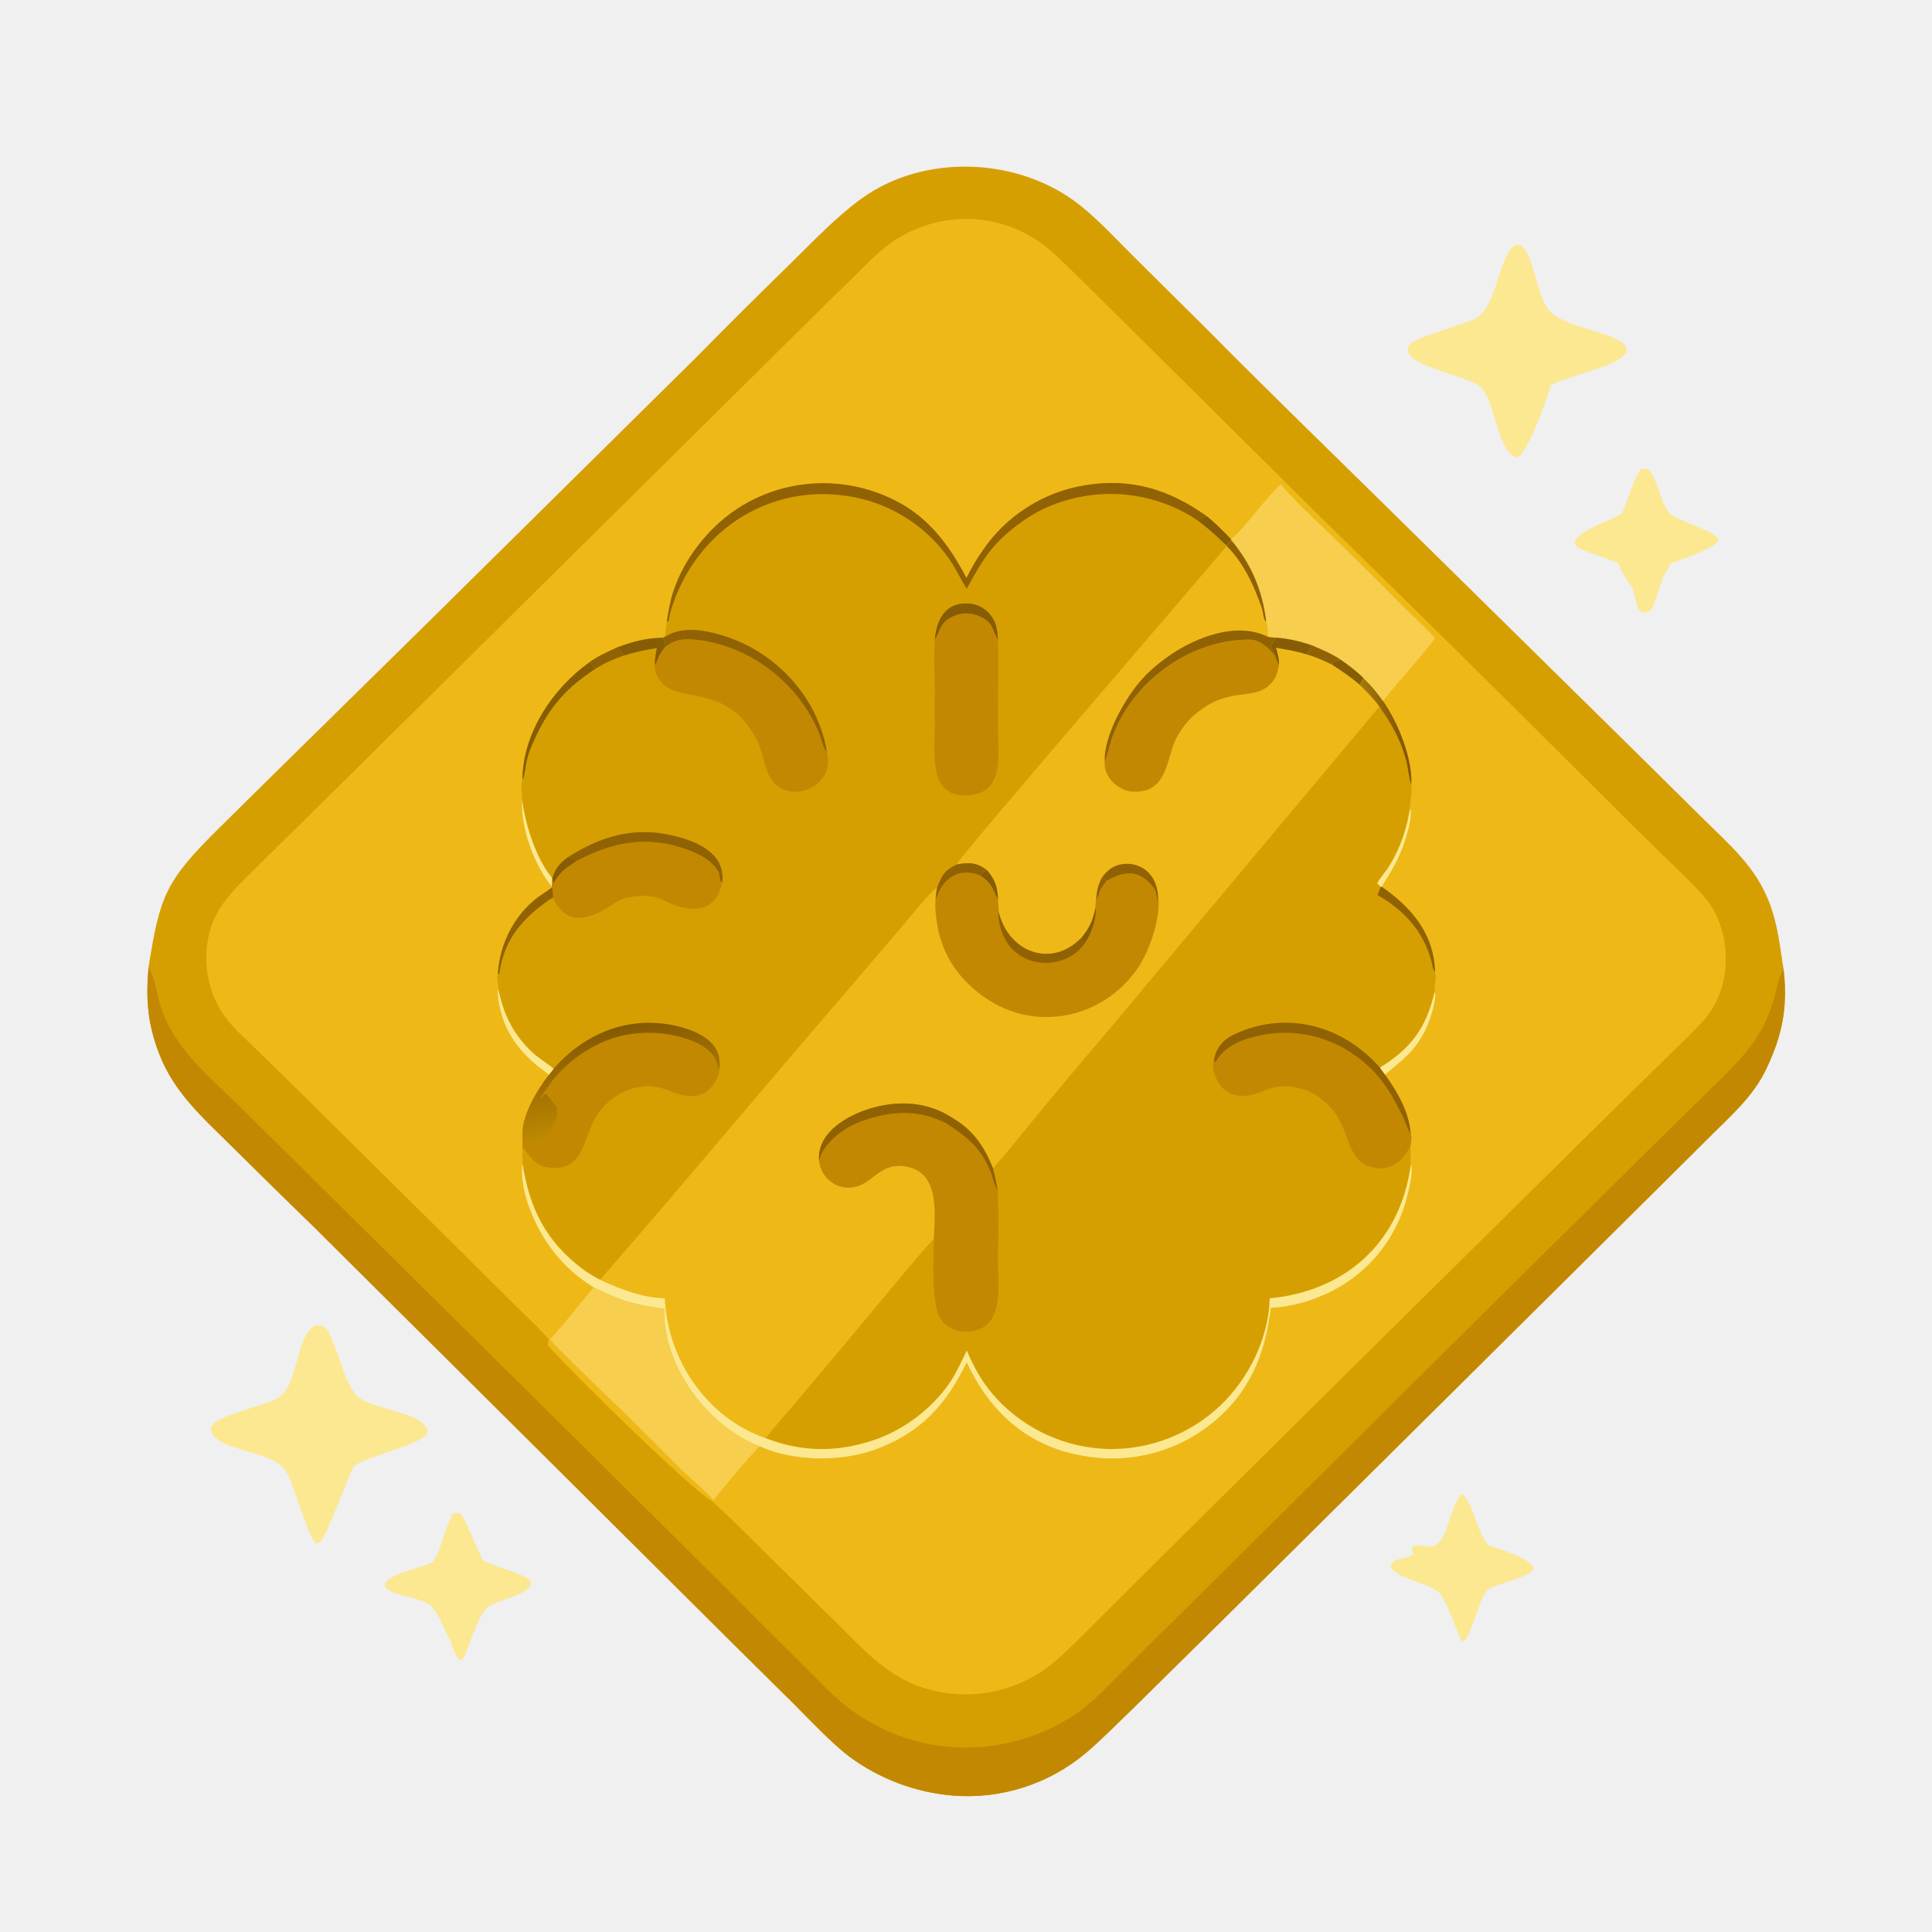
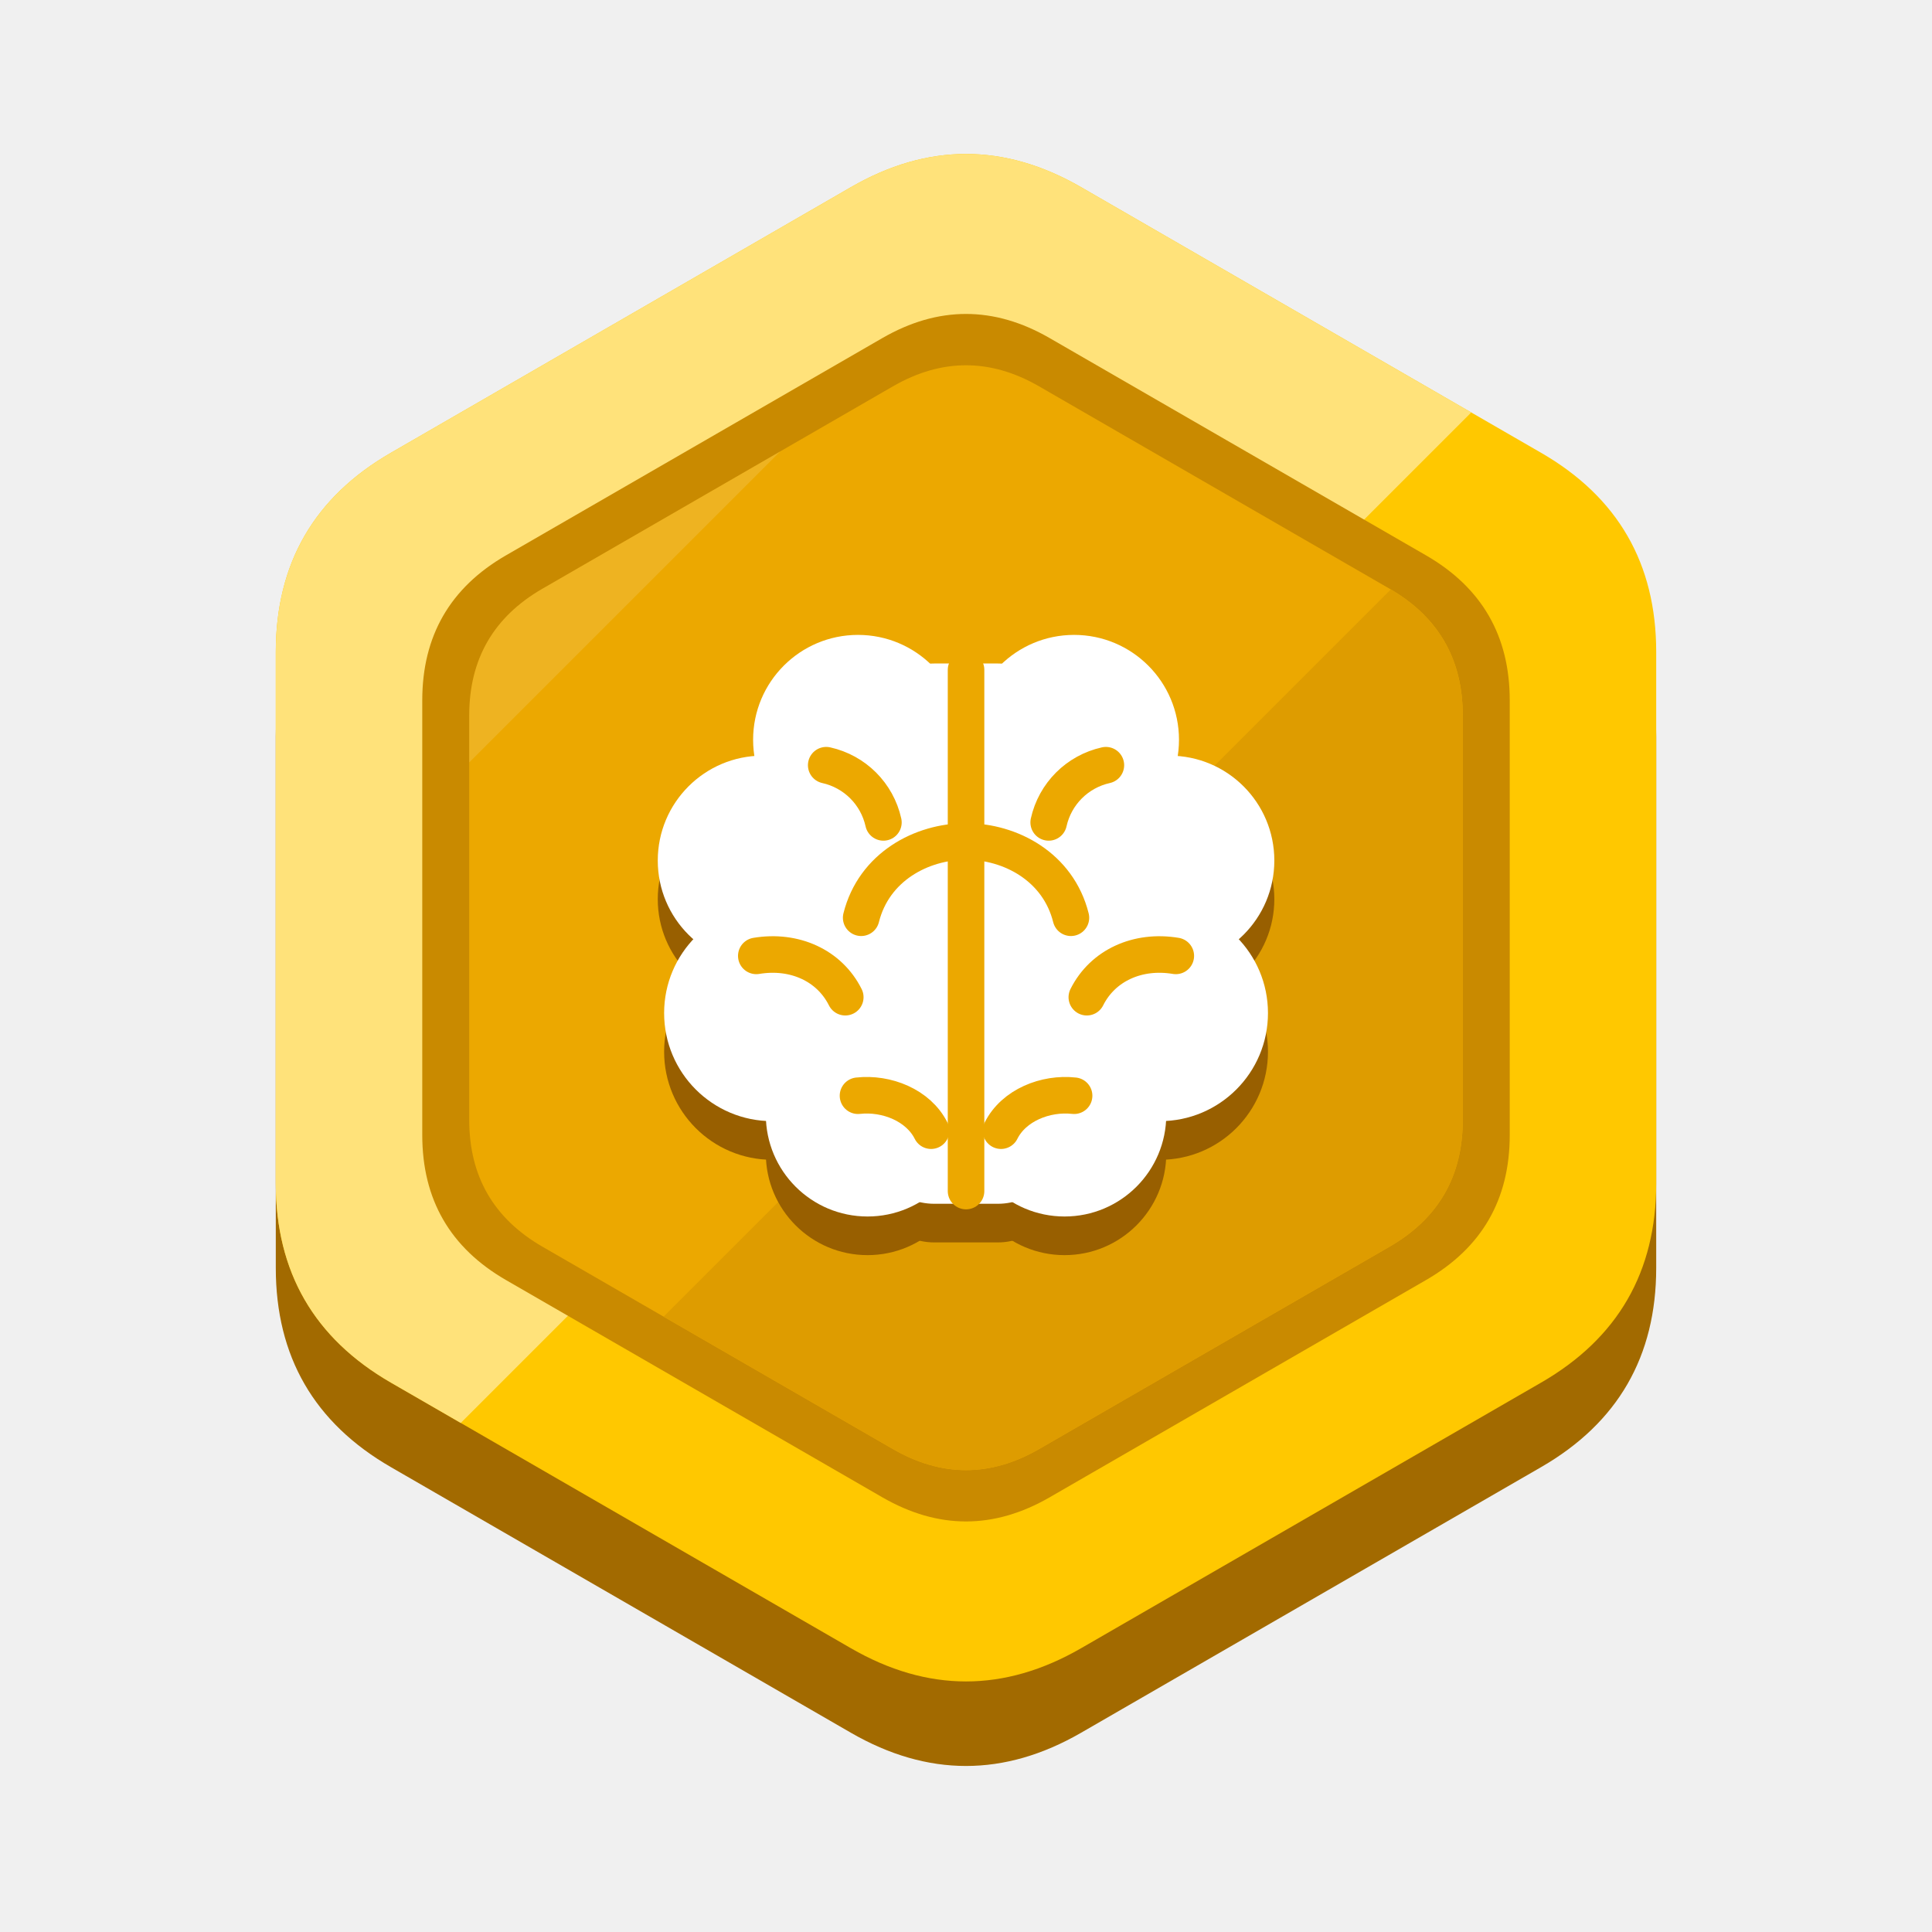
- <svg xmlns="http://www.w3.org/2000/svg" width="1024" height="1024" viewBox="0 0 1024 1024">
-   <path fill="#D69F01" d="M78.728 512.656C84.678 475.283 87.579 467.293 114.66 440.341L139.088 416.207L228.881 327.874L368.907 189.503C385.606 172.548 402.477 155.763 419.517 139.15C430.894 127.945 443.528 114.762 456.388 105.404C489.91 81.012 540.377 83.219 572.562 108.896C582.248 116.626 591.705 126.858 600.578 135.693L638.918 173.722C669.055 204.211 700.905 235.139 731.522 265.237L861.805 393.495L902.506 433.717C916.906 448.003 930.907 459.626 938.108 479.243C942.372 490.855 943.361 501.36 945.28 513.437C946.098 519.714 946.295 526.057 945.871 532.373C944.948 545.032 941.563 555.107 936.179 566.511C929.381 580.909 917.98 590.767 906.83 601.903L871.286 637.208L768.015 739.683L645.687 860.978L600.068 905.977C592.658 913.157 583.553 922.279 575.885 928.822C556.235 945.526 530.763 953.753 505.055 951.7C485.108 950.028 466.024 942.822 449.951 930.893C441.244 924.302 429.03 911.442 421.023 903.38L389.447 872.131L278.73 761.979L166.641 650.593C152.017 636.403 137.477 622.127 123.023 607.764C107.446 592.293 92.186 579.155 84.17 558.019C78.165 542.187 77.255 529.187 78.728 512.656Z" />
-   <path fill="#C38802" d="M78.728 512.656C81.434 516.935 82.634 523.75 83.837 528.786C89.681 553.254 109.049 568.824 126.378 585.777L167.763 626.671L289.242 746.869L387.312 844.186C399.839 856.938 412.489 869.568 425.262 882.074C431.895 888.644 439.715 897.082 446.745 902.876C458.38 912.338 471.895 919.217 486.393 923.055C513.432 929.858 542.068 925.571 565.929 911.147C578.362 903.79 589.271 891.472 599.553 881.285L636.896 844.315L793.237 689.098L880.932 602.445L905.692 578.109C922.119 562.075 935.202 550.098 940.88 526.979C941.844 523.053 943.14 517.209 945.13 513.812C945.18 513.687 945.23 513.562 945.28 513.437C946.098 519.714 946.295 526.057 945.871 532.373C944.948 545.032 941.563 555.107 936.179 566.511C929.381 580.909 917.98 590.767 906.83 601.903L871.286 637.208L768.015 739.683L645.687 860.978L600.068 905.977C592.658 913.157 583.553 922.279 575.885 928.822C556.235 945.526 530.763 953.753 505.055 951.7C485.108 950.028 466.024 942.822 449.951 930.893C441.244 924.302 429.03 911.442 421.023 903.38L389.447 872.131L278.73 761.979L166.641 650.593C152.017 636.403 137.477 622.127 123.023 607.764C107.446 592.293 92.186 579.155 84.17 558.019C78.165 542.187 77.255 529.187 78.728 512.656Z" />
-   <path fill="#EEB917" d="M290.936 709.916C287.185 705.648 283.137 701.606 279.045 697.665C268.098 687.122 257.461 676.292 246.668 665.593L159.033 578.864L134.071 554.432C128.543 548.994 122.469 543.821 118.183 537.366C111.792 527.654 108.729 516.13 109.454 504.527C110.829 483.019 122.027 473.576 136.35 459.309C145.208 450.49 154.114 441.721 163.068 433.001L245.91 351.046L378.766 219.534L425.471 173.275C432.941 165.778 440.418 158.496 448.002 151.124C454.472 144.835 460.463 138.495 467.34 132.563C481.322 120.648 499.469 114.782 517.78 116.257C530.918 117.404 543.449 122.302 553.882 130.369C559.135 134.492 565.695 141.095 570.504 145.815L595.758 170.734L699.308 273.438C749.949 322.915 800.319 372.667 850.418 422.693C860.851 433.195 871.385 443.596 882.018 453.895C888.823 460.501 896.752 467.951 902.982 474.955C918.345 492.227 918.81 523.129 903.231 540.467C898.074 546.292 892.454 551.603 886.921 557.012L858.629 584.771L748.244 693.769L626.52 814.28L583.528 857.027C576.386 864.107 565.126 875.726 557.809 881.716C542.644 893.966 523.236 899.691 503.851 897.633C473.321 894.299 458.938 875.077 438.628 855.432L386.653 804.227C383.76 801.36 380.666 798.82 377.793 795.912C366.341 789.658 303.046 727.382 290.636 713.36C289.801 712.416 290.528 711.013 290.936 709.916Z" />
-   <path fill="#EEB917" d="M353.442 329.188C354.187 324.554 355.115 319.053 356.501 314.629C362.861 294.332 378.512 275.655 397.275 265.777C416.883 255.428 439.798 253.288 460.984 259.826C486.757 267.92 500.193 283.487 512.26 306.348C514.779 301.168 517.71 296.198 521.023 291.486C533.549 273.234 552.966 260.869 574.804 257.239C599.611 253.088 619.888 259.489 639.896 273.804C644.526 277.553 648.307 281.52 652.483 285.742C660.307 279.428 669.95 264.783 678.937 256.551C681.928 261.178 694.706 273.233 699.155 277.522C714.291 291.989 729.197 306.696 743.866 321.637C748.159 325.959 757.419 334.225 760.551 338.375C752.044 349.714 741.743 360.368 733.02 371.559C740.959 382.88 748.741 402.103 748.01 415.783C748.712 420.01 747.224 424.875 747.277 428.526C749.013 431.99 745.818 442.003 744.7 445.543C741.78 454.786 737.448 461.914 732.316 469.984C748.253 481.092 760.066 494.852 760.612 515.309C761.725 518.53 760.133 521.582 760.401 525.592C761.785 529.662 757.632 541.704 755.566 545.876C749.853 557.409 743.339 561.886 734.089 569.608C740.73 578.925 746.823 589.301 747.661 600.993C748.501 602.735 747.811 605.536 747.502 607.524C747.852 610.455 747.408 615.718 747.753 617.123C749.613 620.742 745.755 634.942 744.523 638.8C738.399 658.319 724.736 674.587 706.567 683.99C695.827 689.453 685.558 692.498 673.562 693.26C670.466 718.701 661.878 739.245 641 755.477C623.053 769.355 600.262 775.397 577.797 772.233C546.55 768.13 525.446 750.043 512.381 722.085C501.431 744.687 488.059 759.455 463.749 768.374C445.813 774.955 420.352 774.66 402.853 766.653C400.404 768.024 381.431 791.233 378.109 795.148C374.173 790.385 365.258 783.187 360.374 778.301C346.37 764.051 332.159 750.007 317.744 736.172C309.37 727.977 299.149 718.422 291.321 709.944C297.622 703.432 308.124 689.859 314.587 682.332C297.732 672.017 286.139 656.553 279.765 637.983C277.782 632.204 275.778 622.787 276.929 616.748C277.063 615.652 276.809 609.808 276.856 607.95L277.011 603.405C275.713 592.461 284.524 577.994 290.926 569.685C289.209 568.13 286.654 566.41 284.721 564.857C276.209 558.017 269.19 548.94 266.032 538.387C265.078 535.196 263.124 527.242 264.125 524.16C264.385 521.578 262.795 518.713 263.87 516.374C264.708 499.57 273.658 482.706 287.971 473.592C289.873 472.448 290.879 471.669 292.644 470.296L292.469 469.898C283.128 458.743 275.801 438.585 276.71 423.924C276.885 421.589 275.725 415.637 276.937 413.686C276.749 389.105 292.862 364.915 312.362 351.067C316.065 348.054 323.162 344.975 327.676 342.887C336.283 339.864 342.378 338.216 351.433 337.998L352.394 337.484C352.809 334.953 353.107 331.806 353.442 329.188Z" />
-   <path fill="#D69F01" d="M353.442 329.188C354.187 324.554 355.115 319.053 356.501 314.629C362.861 294.332 378.512 275.655 397.275 265.777C416.883 255.428 439.798 253.288 460.984 259.826C486.757 267.92 500.193 283.487 512.26 306.348C514.779 301.168 517.71 296.198 521.023 291.486C533.549 273.234 552.966 260.869 574.804 257.239C599.611 253.088 619.888 259.489 639.896 273.804C644.526 277.553 648.307 281.52 652.483 285.742L652.514 286.159C651.764 287.837 651.462 288.043 649.768 288.893L650.154 289.414C635.232 307.273 507.774 455.038 506.954 458.241C500.491 461.462 499.337 463.683 496.673 470.548C494.484 471.01 481.448 487.118 478.594 490.469L446.257 528.325C403.387 578.013 361.092 628.975 318.023 678.301C315.62 677.216 310.761 674.117 308.633 672.507C289.131 657.754 280.614 640.23 276.929 616.748C277.063 615.652 276.809 609.808 276.856 607.95L277.011 603.405C275.713 592.461 284.524 577.994 290.926 569.685C289.209 568.13 286.654 566.41 284.721 564.857C276.209 558.017 269.19 548.94 266.032 538.387C265.078 535.196 263.124 527.242 264.125 524.16C264.385 521.578 262.795 518.713 263.87 516.374C264.708 499.57 273.658 482.706 287.971 473.592C289.873 472.448 290.879 471.669 292.644 470.296L292.469 469.898C283.128 458.743 275.801 438.585 276.71 423.924C276.885 421.589 275.725 415.637 276.937 413.686C276.749 389.105 292.862 364.915 312.362 351.067C316.065 348.054 323.162 344.975 327.676 342.887C336.283 339.864 342.378 338.216 351.433 337.998L352.394 337.484C352.809 334.953 353.107 331.806 353.442 329.188Z" />
-   <path fill="#C38802" d="M293.418 566.528C306.957 550.879 325.879 541.191 346.986 542.186C356.504 542.635 370.69 545.8 377.45 553.205C381.063 557.162 381.733 561.605 381.401 566.739C380.801 571.271 378.529 575.303 374.96 578.141C368.277 583.456 359.937 580.151 352.959 577.513C337.822 571.712 320.749 580.917 314.277 594.986C309.029 606.394 307.635 620.803 291.278 618.876C283.331 617.94 281.231 613.089 276.856 607.95L277.011 603.405C275.713 592.461 284.524 577.994 290.926 569.685L293.418 566.528Z" />
+ <svg xmlns="http://www.w3.org/2000/svg" viewBox="0 0 160 160" width="160" height="160">
  <defs>
-     <linearGradient id="gradient_0" gradientUnits="userSpaceOnUse" x1="321.906" y1="545.659" x2="331.419" y2="596.738">
-       <stop offset="0" stop-color="#855903" />
-       <stop offset="1" stop-color="#BF8A02" />
-     </linearGradient>
+     <clipPath id="A-memoire-or-o">
+       <path d="M70.47 15.50Q80.00 10.00 89.53 15.50L127.63 37.50Q137.16 43.00 137.16 54.00L137.16 98.00Q137.16 109.00 127.63 114.50L89.53 136.50Q80.00 142.00 70.47 136.50L32.37 114.50Q22.84 109.00 22.84 98.00L22.84 54.00Q22.84 43.00 32.37 37.50Z" />
+     </clipPath>
+     <clipPath id="A-memoire-or-f">
+       <path d="M73.94 32.00Q80.00 28.50 86.06 32.00L115.07 48.75Q121.14 52.25 121.14 59.25L121.14 92.75Q121.14 99.75 115.07 103.25L86.06 120.00Q80.00 123.50 73.94 120.00L44.93 103.25Q38.86 99.75 38.86 92.75L38.86 59.25Q38.86 52.25 44.93 48.75Z" />
+     </clipPath>
  </defs>
-   <path fill="url(#gradient_0)" d="M293.418 566.528C306.957 550.879 325.879 541.191 346.986 542.186C356.504 542.635 370.69 545.8 377.45 553.205C381.063 557.162 381.733 561.605 381.401 566.739C380.775 565.653 380.23 564.557 379.884 563.316C378.433 558.124 373.698 554.833 369.087 552.609C354.601 546.142 336.541 545.643 321.733 551.391C309.686 556.067 297.106 565.56 290.141 576.567C289.058 578.279 287.083 580.129 286.679 582.072C288.521 581.592 287.077 579.837 289.374 579.97C291.698 581.81 292.512 584.221 295.239 586.849C295.287 588.867 295.472 591.509 294.747 593.405C293.766 595.971 292.338 598.519 290.293 600.472C287.432 603.203 283.579 606.344 279.333 605.986C279.149 606.048 278.964 606.109 278.779 606.17L277.768 605.743L277.011 603.405C275.713 592.461 284.524 577.994 290.926 569.685L293.418 566.528Z" />
-   <path fill="#C38802" d="M352.507 343.031C356.836 339.303 361.781 338.408 367.429 338.907C396.867 341.511 423.16 361.678 434.275 388.89C435.223 391.212 436.521 397.167 438.23 398.352C438.822 399.675 438.677 400.733 438.817 402.213C440.242 417.295 419.167 425.918 409.728 414.292C405.224 408.745 405.067 401.959 402.442 395.275C400.462 390.307 397.631 385.723 394.077 381.728C378.936 364.834 359.184 371.21 350.76 361.938C348.541 359.497 346.797 355.924 346.981 352.578C348.944 349.948 348.495 347.611 352.507 343.031Z" />
-   <path fill="#C38802" d="M305.434 456.417C323.073 446.995 340.742 443.035 360.259 448.976C368.041 451.345 377.339 455.094 381.146 462.832L382.826 463.08C382.905 464.482 382.996 465.677 382.925 467.089C379.511 485.512 364.227 483.615 351.356 476.999C344.501 473.474 332.052 474.406 325.741 478.662C315.876 485.651 301.641 492.519 294.004 477.556C293.699 476.951 293.412 476.338 293.142 475.717L290.87 477.061L287.971 473.592C289.873 472.448 290.879 471.669 292.644 470.296L292.469 469.898L292.582 465.295L292.766 465.41C294.493 460.066 296.684 457.486 301.158 454.237C302.279 454.638 305.13 455.306 305.434 456.417Z" />
-   <path fill="#865C04" d="M301.158 454.237C302.279 454.638 305.13 455.306 305.434 456.417C298.501 461.159 297.806 461.132 293.326 468.056L292.766 465.41C294.493 460.066 296.684 457.486 301.158 454.237Z" />
-   <path fill="#906203" d="M292.644 470.296C292.95 472.32 293.047 473.669 293.142 475.717L290.87 477.061L287.971 473.592C289.873 472.448 290.879 471.669 292.644 470.296Z" />
-   <path fill="#906203" d="M382.826 463.08C382.905 464.482 382.996 465.677 382.925 467.089L382.524 467.36L381.86 466.908L381.146 462.832L382.826 463.08Z" />
-   <path fill="#906203" d="M353.442 329.188C354.187 324.554 355.115 319.053 356.501 314.629C362.861 294.332 378.512 275.655 397.275 265.777C416.883 255.428 439.798 253.288 460.984 259.826C486.757 267.92 500.193 283.487 512.26 306.348C514.779 301.168 517.71 296.198 521.023 291.486C533.549 273.234 552.966 260.869 574.804 257.239C599.611 253.088 619.888 259.489 639.896 273.804C638.135 274.379 636.39 274.835 634.828 275.822C616.587 263.619 594.26 259.127 572.72 263.326C557.743 266.325 546.521 271.951 534.805 281.788C523.819 291.01 519.076 299.934 512.351 312.127C509.226 306.975 506.332 300.931 503.003 296.129C492.017 280.493 475.812 269.292 457.304 264.54C411.442 253.088 368.61 279.706 355.404 324.172C354.959 325.673 354.673 327.741 354.395 329.319L353.792 329.439L353.442 329.188Z" />
-   <path fill="#906203" d="M352.394 337.484C360.677 332.501 369.574 333.383 378.675 335.606C399.732 340.796 417.829 354.212 428.916 372.851C433.071 379.723 437.187 390.35 438.23 398.352C436.521 397.167 435.223 391.212 434.275 388.89C423.16 361.678 396.867 341.511 367.429 338.907C361.781 338.408 356.836 339.303 352.507 343.031C352.354 341.61 351.779 339.464 351.433 337.998L352.394 337.484Z" />
-   <path fill="#906203" d="M301.158 454.237C317.941 443.537 335.364 438.119 355.476 442.588C366.36 445.006 381.372 450.158 382.826 463.08L381.146 462.832C377.339 455.094 368.041 451.345 360.259 448.976C340.742 443.035 323.073 446.995 305.434 456.417C305.13 455.306 302.279 454.638 301.158 454.237Z" />
-   <path fill="#865C04" d="M312.362 351.067L315.633 354.427C300.922 364.051 291.812 373.872 284.208 389.942C282.298 393.98 280.412 398.278 279.338 402.654C278.53 405.95 278.23 410.704 276.937 413.686C276.749 389.105 292.862 364.915 312.362 351.067Z" />
-   <path fill="#FBE891" d="M264.125 524.16C266.855 537.875 272.404 549.043 283.031 558.588C285.412 560.727 291.686 564.704 293.418 566.528L290.926 569.685C289.209 568.13 286.654 566.41 284.721 564.857C276.209 558.017 269.19 548.94 266.032 538.387C265.078 535.196 263.124 527.242 264.125 524.16Z" />
-   <path fill="#865C04" d="M327.676 342.887C336.283 339.864 342.378 338.216 351.433 337.998C351.779 339.464 352.354 341.61 352.507 343.031C348.495 347.611 348.944 349.948 346.981 352.578C347.075 348.996 347.467 346.94 348.181 343.481C341.989 344.465 336.872 345.535 330.891 347.364C329.042 346.463 328.589 344.808 327.676 342.887Z" />
-   <path fill="#906203" d="M287.971 473.592L290.87 477.061C277.564 486.432 268.083 496.859 265.064 513.527C264.799 514.986 265.011 515.294 264.195 516.542L263.87 516.374C264.708 499.57 273.658 482.706 287.971 473.592Z" />
-   <path fill="#FBE891" d="M276.71 423.924C278.584 437.266 283.864 454.688 292.582 465.295L292.469 469.898C283.128 458.743 275.801 438.585 276.71 423.924Z" />
-   <path fill="#865C04" d="M634.828 275.822C636.39 274.835 638.135 274.379 639.896 273.804C644.526 277.553 648.307 281.52 652.483 285.742L652.514 286.159C651.764 287.837 651.462 288.043 649.768 288.893C644.349 283.558 640.736 280.455 634.828 275.822Z" />
-   <path fill="#906203" d="M312.362 351.067C316.065 348.054 323.162 344.975 327.676 342.887C328.589 344.808 329.042 346.463 330.891 347.364C324.554 349.589 321.4 351.009 315.633 354.427L312.362 351.067Z" />
-   <path fill="#C38802" d="M495.501 339.106C496.224 328.397 501.252 319.021 513.461 319.887C517.853 320.169 521.932 322.259 524.725 325.66C528.217 329.903 528.595 333.828 528.956 339.03C528.997 339.869 529.027 340.709 529.047 341.549C529.35 358.054 528.758 374.579 529.071 391.269C529.327 404.921 530.683 421.523 511.216 421.589C490.302 421.661 496.31 394.448 495.358 381.041C495.182 378.553 495.506 375.293 495.373 372.736C495.834 361.993 494.591 349.689 495.501 339.106Z" />
-   <path fill="#865C04" d="M495.501 339.106C496.224 328.397 501.252 319.021 513.461 319.887C517.853 320.169 521.932 322.259 524.725 325.66C528.217 329.903 528.595 333.828 528.956 339.03C525.333 333.121 526.87 329.372 517.713 326.063C513.554 324.575 508.973 324.809 504.988 326.713C497.965 330.073 498.689 333.594 495.501 339.106Z" />
-   <path fill="#D69F01" d="M722.672 359.37C727.097 363.734 729.396 366.496 733.02 371.559C740.959 382.88 748.741 402.103 748.01 415.783C748.712 420.01 747.224 424.875 747.277 428.526C749.013 431.99 745.818 442.003 744.7 445.543C741.78 454.786 737.448 461.914 732.316 469.984C748.253 481.092 760.066 494.852 760.612 515.309C761.725 518.53 760.133 521.582 760.401 525.592C761.785 529.662 757.632 541.704 755.566 545.876C749.853 557.409 743.339 561.886 734.089 569.608C740.73 578.925 746.823 589.301 747.661 600.993C748.501 602.735 747.811 605.536 747.502 607.524C747.852 610.455 747.408 615.718 747.753 617.123C749.613 620.742 745.755 634.942 744.523 638.8C738.399 658.319 724.736 674.587 706.567 683.99C695.827 689.453 685.558 692.498 673.562 693.26C670.466 718.701 661.878 739.245 641 755.477C623.053 769.355 600.262 775.397 577.797 772.233C546.55 768.13 525.446 750.043 512.381 722.085C501.431 744.687 488.059 759.455 463.749 768.374C445.813 774.955 420.352 774.66 402.853 766.653C400.404 768.024 381.431 791.233 378.109 795.148C374.173 790.385 365.258 783.187 360.374 778.301C346.37 764.051 332.159 750.007 317.744 736.172C309.37 727.977 299.149 718.422 291.321 709.944C297.622 703.432 308.124 689.859 314.587 682.332C297.732 672.017 286.139 656.553 279.765 637.983C277.782 632.204 275.778 622.787 276.929 616.748C280.614 640.23 289.131 657.754 308.633 672.507C310.761 674.117 315.62 677.216 318.023 678.301C329.146 683.421 339.945 687.597 352.411 688.17C353.835 720.68 374.639 751.408 405.791 762.241C408.881 758.082 414.853 751.514 418.379 747.343L444.243 716.646L474.841 679.948C481.021 672.561 488.323 663.546 494.922 656.668C494.749 668.474 493.766 683.781 496.646 694.89C499.146 704.537 510.408 708.164 519.097 704.637C533.411 698.827 528.34 675.795 529.053 663.42C529.299 659.147 529.378 632.191 528.716 630.696C528.249 626.94 527.168 622.892 526.275 619.179C532.131 612.985 540.753 601.91 546.526 594.965C559.449 579.231 572.523 563.623 585.748 548.142L731.103 374.476C727.94 370.058 724.61 366.837 720.785 363.051C721.222 361.8 722.013 360.539 722.672 359.37Z" />
-   <path fill="#F7CE4D" d="M314.587 682.332C330.394 689.966 334.879 691.122 352.066 693.751C351.175 723.918 375.054 756.053 402.853 766.653C400.404 768.024 381.431 791.233 378.109 795.148C374.173 790.385 365.258 783.187 360.374 778.301C346.37 764.051 332.159 750.007 317.744 736.172C309.37 727.977 299.149 718.422 291.321 709.944C297.622 703.432 308.124 689.859 314.587 682.332Z" />
-   <path fill="#C38802" d="M643.34 563.08C643.959 555.895 648.124 551.046 654.54 548.081C682.16 535.32 711.739 543.647 731.369 565.827L734.089 569.608C740.73 578.925 746.823 589.301 747.661 600.993C748.501 602.735 747.811 605.536 747.502 607.524C742.821 616.616 735.554 621.765 724.99 618.02C716.68 615.075 714.575 603.803 711.338 596.508C705.491 583.33 692.21 574.243 677.53 576.009C671.989 576.702 666.966 579.941 661.31 580.674C653.006 581.751 646.929 578.108 644.12 570.212C643.259 567.792 642.284 565.631 643.34 563.08Z" />
-   <path fill="#906203" d="M643.34 563.08C643.959 555.895 648.124 551.046 654.54 548.081C682.16 535.32 711.739 543.647 731.369 565.827L734.089 569.608C740.73 578.925 746.823 589.301 747.661 600.993C746.714 599.857 744.608 594.02 743.637 592.05C736.591 577.763 730.989 568.426 717.752 559.035C703.869 549.257 686.66 545.418 669.938 548.37C660.974 549.993 650.8 553.175 645.426 561.067C644.65 562.207 644.653 562.438 643.34 563.08Z" />
-   <path fill="#FBE891" d="M314.587 682.332C297.732 672.017 286.139 656.553 279.765 637.983C277.782 632.204 275.778 622.787 276.929 616.748C280.614 640.23 289.131 657.754 308.633 672.507C310.761 674.117 315.62 677.216 318.023 678.301C329.146 683.421 339.945 687.597 352.411 688.17C353.835 720.68 374.639 751.408 405.791 762.241C425.138 769.719 443.507 769.892 463.325 763.214C479.183 757.87 494.266 746.39 503.634 732.5C506.756 727.871 509.911 720.972 512.402 715.822C516.774 725.984 521.147 733.681 528.701 741.783C543.978 757.942 565.045 767.373 587.273 768.005C609.44 768.459 630.888 760.131 646.942 744.837C661.917 730.534 672.527 708.954 672.976 688.143C713.623 684.287 742.474 657.851 747.753 617.123C749.613 620.742 745.755 634.942 744.523 638.8C738.399 658.319 724.736 674.587 706.567 683.99C695.827 689.453 685.558 692.498 673.562 693.26C670.466 718.701 661.878 739.245 641 755.477C623.053 769.355 600.262 775.397 577.797 772.233C546.55 768.13 525.446 750.043 512.381 722.085C501.431 744.687 488.059 759.455 463.749 768.374C445.813 774.955 420.352 774.66 402.853 766.653C375.054 756.053 351.175 723.918 352.066 693.751C334.879 691.122 330.394 689.966 314.587 682.332Z" />
-   <path fill="#906203" d="M731.827 469.976L732.316 469.984C748.253 481.092 760.066 494.852 760.612 515.309C759.376 514.001 759.171 511.23 758.59 509.14C754.146 493.137 744.093 482.489 730.124 474.381L731.827 469.976Z" />
-   <defs>
-     <linearGradient id="gradient_1" gradientUnits="userSpaceOnUse" x1="742.054" y1="385.578" x2="727.177" y2="388.984">
-       <stop offset="0" stop-color="#855505" />
-       <stop offset="1" stop-color="#A47B0D" />
-     </linearGradient>
-   </defs>
-   <path fill="url(#gradient_1)" d="M722.672 359.37C727.097 363.734 729.396 366.496 733.02 371.559C740.959 382.88 748.741 402.103 748.01 415.783C746.849 413.181 746.247 406.572 745.341 403.192C742.271 391.736 737.661 383.959 731.103 374.476C727.94 370.058 724.61 366.837 720.785 363.051C721.222 361.8 722.013 360.539 722.672 359.37Z" />
-   <path fill="#FBE891" d="M760.401 525.592C761.785 529.662 757.632 541.704 755.566 545.876C749.853 557.409 743.339 561.886 734.089 569.608L731.369 565.827C748.087 555.618 756.054 544.475 760.401 525.592Z" />
-   <path fill="#FBE891" d="M747.277 428.526C749.013 431.99 745.818 442.003 744.7 445.543C741.78 454.786 737.448 461.914 732.316 469.984L731.827 469.976C731.567 469.774 729.87 468.328 730.059 467.988C731.97 464.554 734.643 461.819 736.713 458.389C742.187 449.237 745.778 439.084 747.277 428.526Z" />
-   <path fill="#F7CE4D" d="M678.937 256.551C681.928 261.178 694.706 273.233 699.155 277.522C714.291 291.989 729.197 306.696 743.866 321.637C748.159 325.959 757.419 334.225 760.551 338.375C752.044 349.714 741.743 360.368 733.02 371.559C729.396 366.496 727.097 363.734 722.672 359.37C722.013 360.539 721.222 361.8 720.785 363.051C715.955 358.89 711.25 355.735 705.97 352.272C701.355 350.083 697.438 348.23 692.524 346.827C694.196 344.751 694.346 344.467 694.993 341.882C688.779 339.897 682.695 338.36 676.171 337.979C674.759 337.94 673.606 337.783 672.215 337.612C671.904 335.127 671.964 331.587 671.123 329.429C669.574 328.935 669.501 324.402 668.762 322.283C664.567 310.259 659.209 298.462 650.154 289.414L649.768 288.893C651.462 288.043 651.764 287.837 652.514 286.159L652.483 285.742C660.307 279.428 669.95 264.783 678.937 256.551Z" />
-   <path fill="#906203" d="M652.514 286.159C663.279 299.123 669.072 312.658 671.123 329.429C669.574 328.935 669.501 324.402 668.762 322.283C664.567 310.259 659.209 298.462 650.154 289.414L649.768 288.893C651.462 288.043 651.764 287.837 652.514 286.159Z" />
-   <path fill="#865C04" d="M710.467 349.576C714.809 352.575 718.903 355.654 722.672 359.37C722.013 360.539 721.222 361.8 720.785 363.051C715.955 358.89 711.25 355.735 705.97 352.272C705.798 351.701 705.846 352.052 706.013 351.211C707.586 350.564 708.852 350.114 710.467 349.576Z" />
-   <path fill="#906203" d="M694.993 341.882C700.371 344.202 705.579 346.291 710.467 349.576C708.852 350.114 707.586 350.564 706.013 351.211C705.846 352.052 705.798 351.701 705.97 352.272C701.355 350.083 697.438 348.23 692.524 346.827C694.196 344.751 694.346 344.467 694.993 341.882Z" />
-   <path fill="#C38802" d="M434.084 614.985C433.032 598.557 452.776 589.087 466.372 586.2C479.702 583.368 493.178 584.854 504.702 592.485C515.599 598.777 521.636 607.529 526.275 619.179C527.168 622.892 528.249 626.94 528.716 630.696C529.378 632.191 529.299 659.147 529.053 663.42C528.34 675.795 533.411 698.827 519.097 704.637C510.408 708.164 499.146 704.537 496.646 694.89C493.766 683.781 494.749 668.474 494.922 656.668C495.591 642.051 498.238 619.659 477.992 617.996C466.197 617.027 462.192 627.515 452.543 629.23C443.367 630.861 435.041 624.428 434.084 614.985Z" />
-   <path fill="#906203" d="M434.084 614.985C433.032 598.557 452.776 589.087 466.372 586.2C479.702 583.368 493.178 584.854 504.702 592.485C515.599 598.777 521.636 607.529 526.275 619.179C527.168 622.892 528.249 626.94 528.716 630.696C526.779 627.996 526.133 623.415 524.687 620.115C519.224 607.658 512.166 602.346 501.462 595.335C487.3 588.237 474.064 588.587 459.118 593.373C449.713 596.385 440.492 602.388 435.534 611.171C434.841 612.4 434.817 613.667 434.084 614.985Z" />
-   <path fill="#C38802" d="M506.954 458.241C511.891 457.177 516.555 456.954 521.035 459.783C521.856 460.298 522.639 460.869 523.38 461.493C521.23 461.81 520.978 462.448 519.44 463.957C526.005 468.382 525.723 470.612 528.952 477C529.058 478.364 529.447 482.115 529.292 483.262C534.461 504.788 557.328 513.451 573.176 497.017L573.453 499.196L574.022 499.445L576.25 497.92C578.973 493.733 581.4 485.7 580.734 480.706C580.47 479.235 580.599 479.138 580.882 477.635C583.489 472.4 582.348 471.816 586.661 466.872C596.2 461.308 604.288 460.902 611.555 470.79C612.996 472.75 613.036 475.508 613.278 477.913C613.729 476.004 613.66 475.217 613.672 473.224C615.994 485.123 609.392 504.015 602.699 513.619C584.298 540.024 548.474 547.342 521.82 528.613C508.512 519.262 499.605 506.735 496.824 490.508C496.078 486.046 495.381 481.05 495.889 476.553C496.012 474.613 496.388 472.491 496.673 470.548C499.337 463.683 500.491 461.462 506.954 458.241Z" />
-   <path fill="#906203" d="M576.25 497.92C567.92 512.858 545.821 514.677 535.11 501.463C531.51 497.022 528.643 488.987 529.292 483.262C534.461 504.788 557.328 513.451 573.176 497.017L573.453 499.196L574.022 499.445L576.25 497.92Z" />
-   <path fill="#906203" d="M506.954 458.241C511.891 457.177 516.555 456.954 521.035 459.783C521.856 460.298 522.639 460.869 523.38 461.493C521.23 461.81 520.978 462.448 519.44 463.957C509.44 459.808 500.697 464.517 496.869 474.324L496.54 475.19C496.187 476.106 496.368 475.718 495.889 476.553C496.012 474.613 496.388 472.491 496.673 470.548C499.337 463.683 500.491 461.462 506.954 458.241Z" />
-   <path fill="#C38802" d="M585.514 403.624C586.48 402.061 588.246 394.639 589.094 392.112C599.249 361.819 630.258 338.839 662.368 339.012C668.034 339.042 672.437 343.6 675.8 347.573C676.262 349.256 677.094 350.924 677.873 352.484C676.98 357.644 675.69 361.223 671.103 364.483C665.99 368.116 658.079 367.701 651.966 369.151C643.674 371.118 639.339 373.725 632.857 379.076C628.629 382.528 623.422 390.079 621.762 395.219C617.904 407.168 616.389 420.656 599.99 419.535C592.335 419.011 584.682 411.352 585.514 403.624Z" />
-   <path fill="#906203" d="M585.514 403.624C585.005 390.471 595.35 371.996 603.456 362.108C617.56 344.904 650.065 326.369 672.215 337.612C673.606 337.783 674.759 337.94 676.171 337.979C671.521 345.915 674.078 341.113 675.8 347.573C672.437 343.6 668.034 339.042 662.368 339.012C630.258 338.839 599.249 361.819 589.094 392.112C588.246 394.639 586.48 402.061 585.514 403.624Z" />
-   <path fill="#906203" d="M584.038 465.036C587.165 460.998 590.241 458.49 595.561 457.919C599.885 457.423 604.226 458.696 607.598 461.449C611.275 464.506 612.933 468.608 613.672 473.224C613.66 475.217 613.729 476.004 613.278 477.913C613.036 475.508 612.996 472.75 611.555 470.79C604.288 460.902 596.2 461.308 586.661 466.872L584.038 465.036Z" />
-   <path fill="#865C04" d="M676.171 337.979C682.695 338.36 688.779 339.897 694.993 341.882C694.346 344.467 694.196 344.751 692.524 346.827C687.183 345.121 681.832 344.288 676.312 343.333C677.251 346.391 678.072 349.214 677.873 352.484C677.094 350.924 676.262 349.256 675.8 347.573C674.078 341.113 671.521 345.915 676.171 337.979Z" />
-   <path fill="#865C04" d="M519.44 463.957C520.978 462.448 521.23 461.81 523.38 461.493C527.607 466.43 528.824 470.52 528.952 477C525.723 470.612 526.005 468.382 519.44 463.957Z" />
-   <path fill="#865C04" d="M580.734 480.706C581.4 485.7 578.973 493.733 576.25 497.92L574.022 499.445L573.453 499.196L573.176 497.017C577.865 491.135 579.129 488.03 580.734 480.706Z" />
-   <path fill="#906203" d="M580.882 477.635C581.434 471.809 581.494 470.321 584.038 465.036L586.661 466.872C582.348 471.816 583.489 472.4 580.882 477.635Z" />
-   <path fill="#FBE891" d="M166.938 702.598C169.669 702.406 172.217 702.521 173.713 705.226C179.409 715.797 181.136 728.154 187.825 738.376C193.958 747.747 227.728 747.802 226.449 759.885C222.357 765.974 195.449 771.456 187.575 777.059C183.471 785.38 173.779 812.261 169.95 817.088L167.747 818.031C163.816 817.197 155.643 785.046 150.905 778.742C143.222 768.521 112.348 768.81 111.807 757.317C111.471 750.165 144.266 744.709 148.849 739.8C158.383 731.578 156.736 708.622 166.938 702.598Z" />
-   <path fill="#FBE891" d="M804.095 129.533C805.414 129.894 806.337 130.139 807.34 131.147C813.183 137.016 814.548 157.558 821.412 164.96C829.551 173.738 856.083 176.208 861.12 182.9C861.882 183.913 862.418 185.345 861.994 186.61C859.669 193.541 829.913 199.674 822.535 203.811L821.911 204.165C820.156 210.967 809.84 239.919 804.216 242.596C793.806 239.869 792.994 215.614 785.823 206.159C780.28 198.85 738.723 193.707 747.263 182.499C750.339 178.463 775.846 172.44 782.824 168.285C793.813 161.741 794.89 132.067 804.095 129.533Z" />
-   <path fill="#FBE891" d="M869.913 248.499C870.555 248.463 873.351 248.361 873.805 248.778C878.979 255.183 879.412 264.396 884.285 271.378C887.622 276.158 911.304 281.638 910.846 286.562C907.838 291.068 891.717 296.311 885.835 298.526C879.359 307.202 878.996 316.78 874.903 323.485C872.672 324.564 871.723 325.131 869.383 324.077C866.701 320.376 866.753 314.891 865.401 312.311C862.135 306.082 860.403 306.308 858.067 298.886C851.335 295.45 842.57 293.774 836.107 289.978C834.742 289.177 834.732 287.928 834.669 286.653C837.057 281.178 853.51 276.018 859.445 272.284C862.963 265.605 866.306 251.738 869.913 248.499Z" />
-   <path fill="#FBE891" d="M240.327 802.059C242.099 801.867 242.295 801.732 244.048 802.204C246.521 804.585 253.267 821.946 256.14 827.359C261.974 829.936 278.003 834.316 281.417 838.098C283.258 845.06 261.334 848.344 257.933 852.297C252.328 858.812 249.121 871.84 245.149 879.733C244.206 879.935 244.496 879.863 243.477 879.688C240.144 876.621 240.043 871.817 238.071 868.264C234.759 862.537 233.259 856.596 228.813 851.576C223.84 845.961 206.421 846.559 203.848 840.292C205.363 833.218 227.393 830.461 229.514 827.637C233.98 821.689 235.367 809.97 240.327 802.059Z" />
-   <path fill="#FBE891" d="M774.893 791.745C780.823 795.838 782.524 811.97 788.969 819.207C793.869 820.589 811.936 826.16 812.873 831.409C811.106 836.343 790.884 839.632 788.123 843.115C783.385 849.088 781.043 862.982 776.495 869.419C775.99 870.135 775.728 869.891 774.683 869.859C771.167 862.265 768.127 852.186 763.757 845.338C759.715 839.005 739.156 836.819 737.107 830.28C738.251 824.791 745.829 827.245 748.965 823.527C748.61 821.911 748.5 821.692 748.536 819.994C750.68 818.123 754.726 819.745 757.758 819.782C767.581 819.903 767.668 798.793 774.893 791.745Z" />
+   <g fill="#A26A00" transform="translate(0 7)">
+     <path d="M70.47 15.50Q80.00 10.00 89.53 15.50L127.63 37.50Q137.16 43.00 137.16 54.00L137.16 98.00Q137.16 109.00 127.63 114.50L89.53 136.50Q80.00 142.00 70.47 136.50L32.37 114.50Q22.84 109.00 22.84 98.00L22.84 54.00Q22.84 43.00 32.37 37.50Z" />
+   </g>
+   <g fill="#FFC800">
+     <path d="M70.47 15.50Q80.00 10.00 89.53 15.50L127.63 37.50Q137.16 43.00 137.16 54.00L137.16 98.00Q137.16 109.00 127.63 114.50L89.53 136.50Q80.00 142.00 70.47 136.50L32.37 114.50Q22.84 109.00 22.84 98.00L22.84 54.00Q22.84 43.00 32.37 37.50Z" />
+   </g>
+   <g fill="#FFE27A" clip-path="url(#A-memoire-or-o)">
+     <polygon points="480,-324 -320,476 -320,-324" />
+   </g>
+   <g fill="#C98A00">
+     <path d="M73.07 28.00Q80.00 24.00 86.93 28.00L118.11 46.00Q125.03 50.00 125.03 58.00L125.03 94.00Q125.03 102.00 118.11 106.00L86.93 124.00Q80.00 128.00 73.07 124.00L41.89 106.00Q34.97 102.00 34.97 94.00L34.97 58.00Q34.97 50.00 41.89 46.00Z" />
+   </g>
+   <g fill="#ECA800">
+     <path d="M73.94 32.00Q80.00 28.50 86.06 32.00L115.07 48.75Q121.14 52.25 121.14 59.25L121.14 92.75Q121.14 99.75 115.07 103.25L86.06 120.00Q80.00 123.50 73.94 120.00L44.93 103.25Q38.86 99.75 38.86 92.75L38.86 59.25Q38.86 52.25 44.93 48.75Z" />
+   </g>
+   <g fill="#DE9C00" clip-path="url(#A-memoire-or-f)">
+     <polygon points="480,-316 -320,484 480,476" />
+   </g>
+   <g fill="#FFFFFF" fill-opacity="0.13" clip-path="url(#A-memoire-or-f)">
+     <polygon points="20,70 74,16 86,16 20,82" />
+   </g>
+   <g fill="#985F00" stroke="#985F00" stroke-width="0" transform="translate(48.42 47.62) scale(2.632)">
+     <circle cx="8.6" cy="6.4" r="3.3" />
+     <circle cx="15.4" cy="6.4" r="3.3" />
+     <circle cx="5.6" cy="10.2" r="3.3" />
+     <circle cx="18.4" cy="10.2" r="3.3" />
+     <circle cx="5.9" cy="15.0" r="3.4" />
+     <circle cx="18.1" cy="15.0" r="3.4" />
+     <circle cx="8.9" cy="18.2" r="3.2" />
+     <circle cx="15.1" cy="18.2" r="3.2" />
+     <circle cx="9.6" cy="12.0" r="3.8" />
+     <circle cx="14.4" cy="12.0" r="3.8" />
+     <rect x="9" y="4" width="6" height="17" rx="2" />
+   </g>
+   <g transform="translate(48.42 44.42) scale(2.632)">
+     <g fill="#FFFFFF" stroke="#FFFFFF" stroke-width="0">
+       <circle cx="8.6" cy="6.4" r="3.3" />
+     </g>
+     <g fill="#FFFFFF" stroke="#FFFFFF" stroke-width="0">
+       <circle cx="15.4" cy="6.4" r="3.3" />
+     </g>
+     <g fill="#FFFFFF" stroke="#FFFFFF" stroke-width="0">
+       <circle cx="5.6" cy="10.2" r="3.3" />
+     </g>
+     <g fill="#FFFFFF" stroke="#FFFFFF" stroke-width="0">
+       <circle cx="18.4" cy="10.2" r="3.3" />
+     </g>
+     <g fill="#FFFFFF" stroke="#FFFFFF" stroke-width="0">
+       <circle cx="5.9" cy="15.0" r="3.4" />
+     </g>
+     <g fill="#FFFFFF" stroke="#FFFFFF" stroke-width="0">
+       <circle cx="18.1" cy="15.0" r="3.4" />
+     </g>
+     <g fill="#FFFFFF" stroke="#FFFFFF" stroke-width="0">
+       <circle cx="8.9" cy="18.2" r="3.2" />
+     </g>
+     <g fill="#FFFFFF" stroke="#FFFFFF" stroke-width="0">
+       <circle cx="15.1" cy="18.2" r="3.2" />
+     </g>
+     <g fill="#FFFFFF" stroke="#FFFFFF" stroke-width="0">
+       <circle cx="9.6" cy="12.0" r="3.8" />
+     </g>
+     <g fill="#FFFFFF" stroke="#FFFFFF" stroke-width="0">
+       <circle cx="14.4" cy="12.0" r="3.8" />
+     </g>
+     <g fill="#FFFFFF" stroke="#FFFFFF" stroke-width="0">
+       <rect x="9" y="4" width="6" height="17" rx="2" />
+     </g>
+     <path d="M12 4.2V20.6" fill="none" stroke="#ECA800" stroke-width="1.15" stroke-linecap="round" stroke-linejoin="round" />
+     <path d="M12 9.6c-1.4 0-2.9.8-3.3 2.4" fill="none" stroke="#ECA800" stroke-width="1.15" stroke-linecap="round" stroke-linejoin="round" />
+     <path d="M12 9.6c1.4 0 2.9.8 3.3 2.4" fill="none" stroke="#ECA800" stroke-width="1.15" stroke-linecap="round" stroke-linejoin="round" />
+     <path d="M5.4 13.2c1.2-.2 2.3.3 2.8 1.3" fill="none" stroke="#ECA800" stroke-width="1.15" stroke-linecap="round" stroke-linejoin="round" />
+     <path d="M18.6 13.2c-1.2-.2-2.3.3-2.8 1.3" fill="none" stroke="#ECA800" stroke-width="1.15" stroke-linecap="round" stroke-linejoin="round" />
+     <path d="M8.6 17.6c.9-.1 1.9.3 2.3 1.1" fill="none" stroke="#ECA800" stroke-width="1.15" stroke-linecap="round" stroke-linejoin="round" />
+     <path d="M15.4 17.6c-.9-.1-1.9.3-2.3 1.1" fill="none" stroke="#ECA800" stroke-width="1.15" stroke-linecap="round" stroke-linejoin="round" />
+     <path d="M7.6 7.2c.9.2 1.6.9 1.8 1.8" fill="none" stroke="#ECA800" stroke-width="1.15" stroke-linecap="round" stroke-linejoin="round" />
+     <path d="M16.4 7.2c-.9.2-1.6.9-1.8 1.8" fill="none" stroke="#ECA800" stroke-width="1.15" stroke-linecap="round" stroke-linejoin="round" />
+   </g>
</svg>
